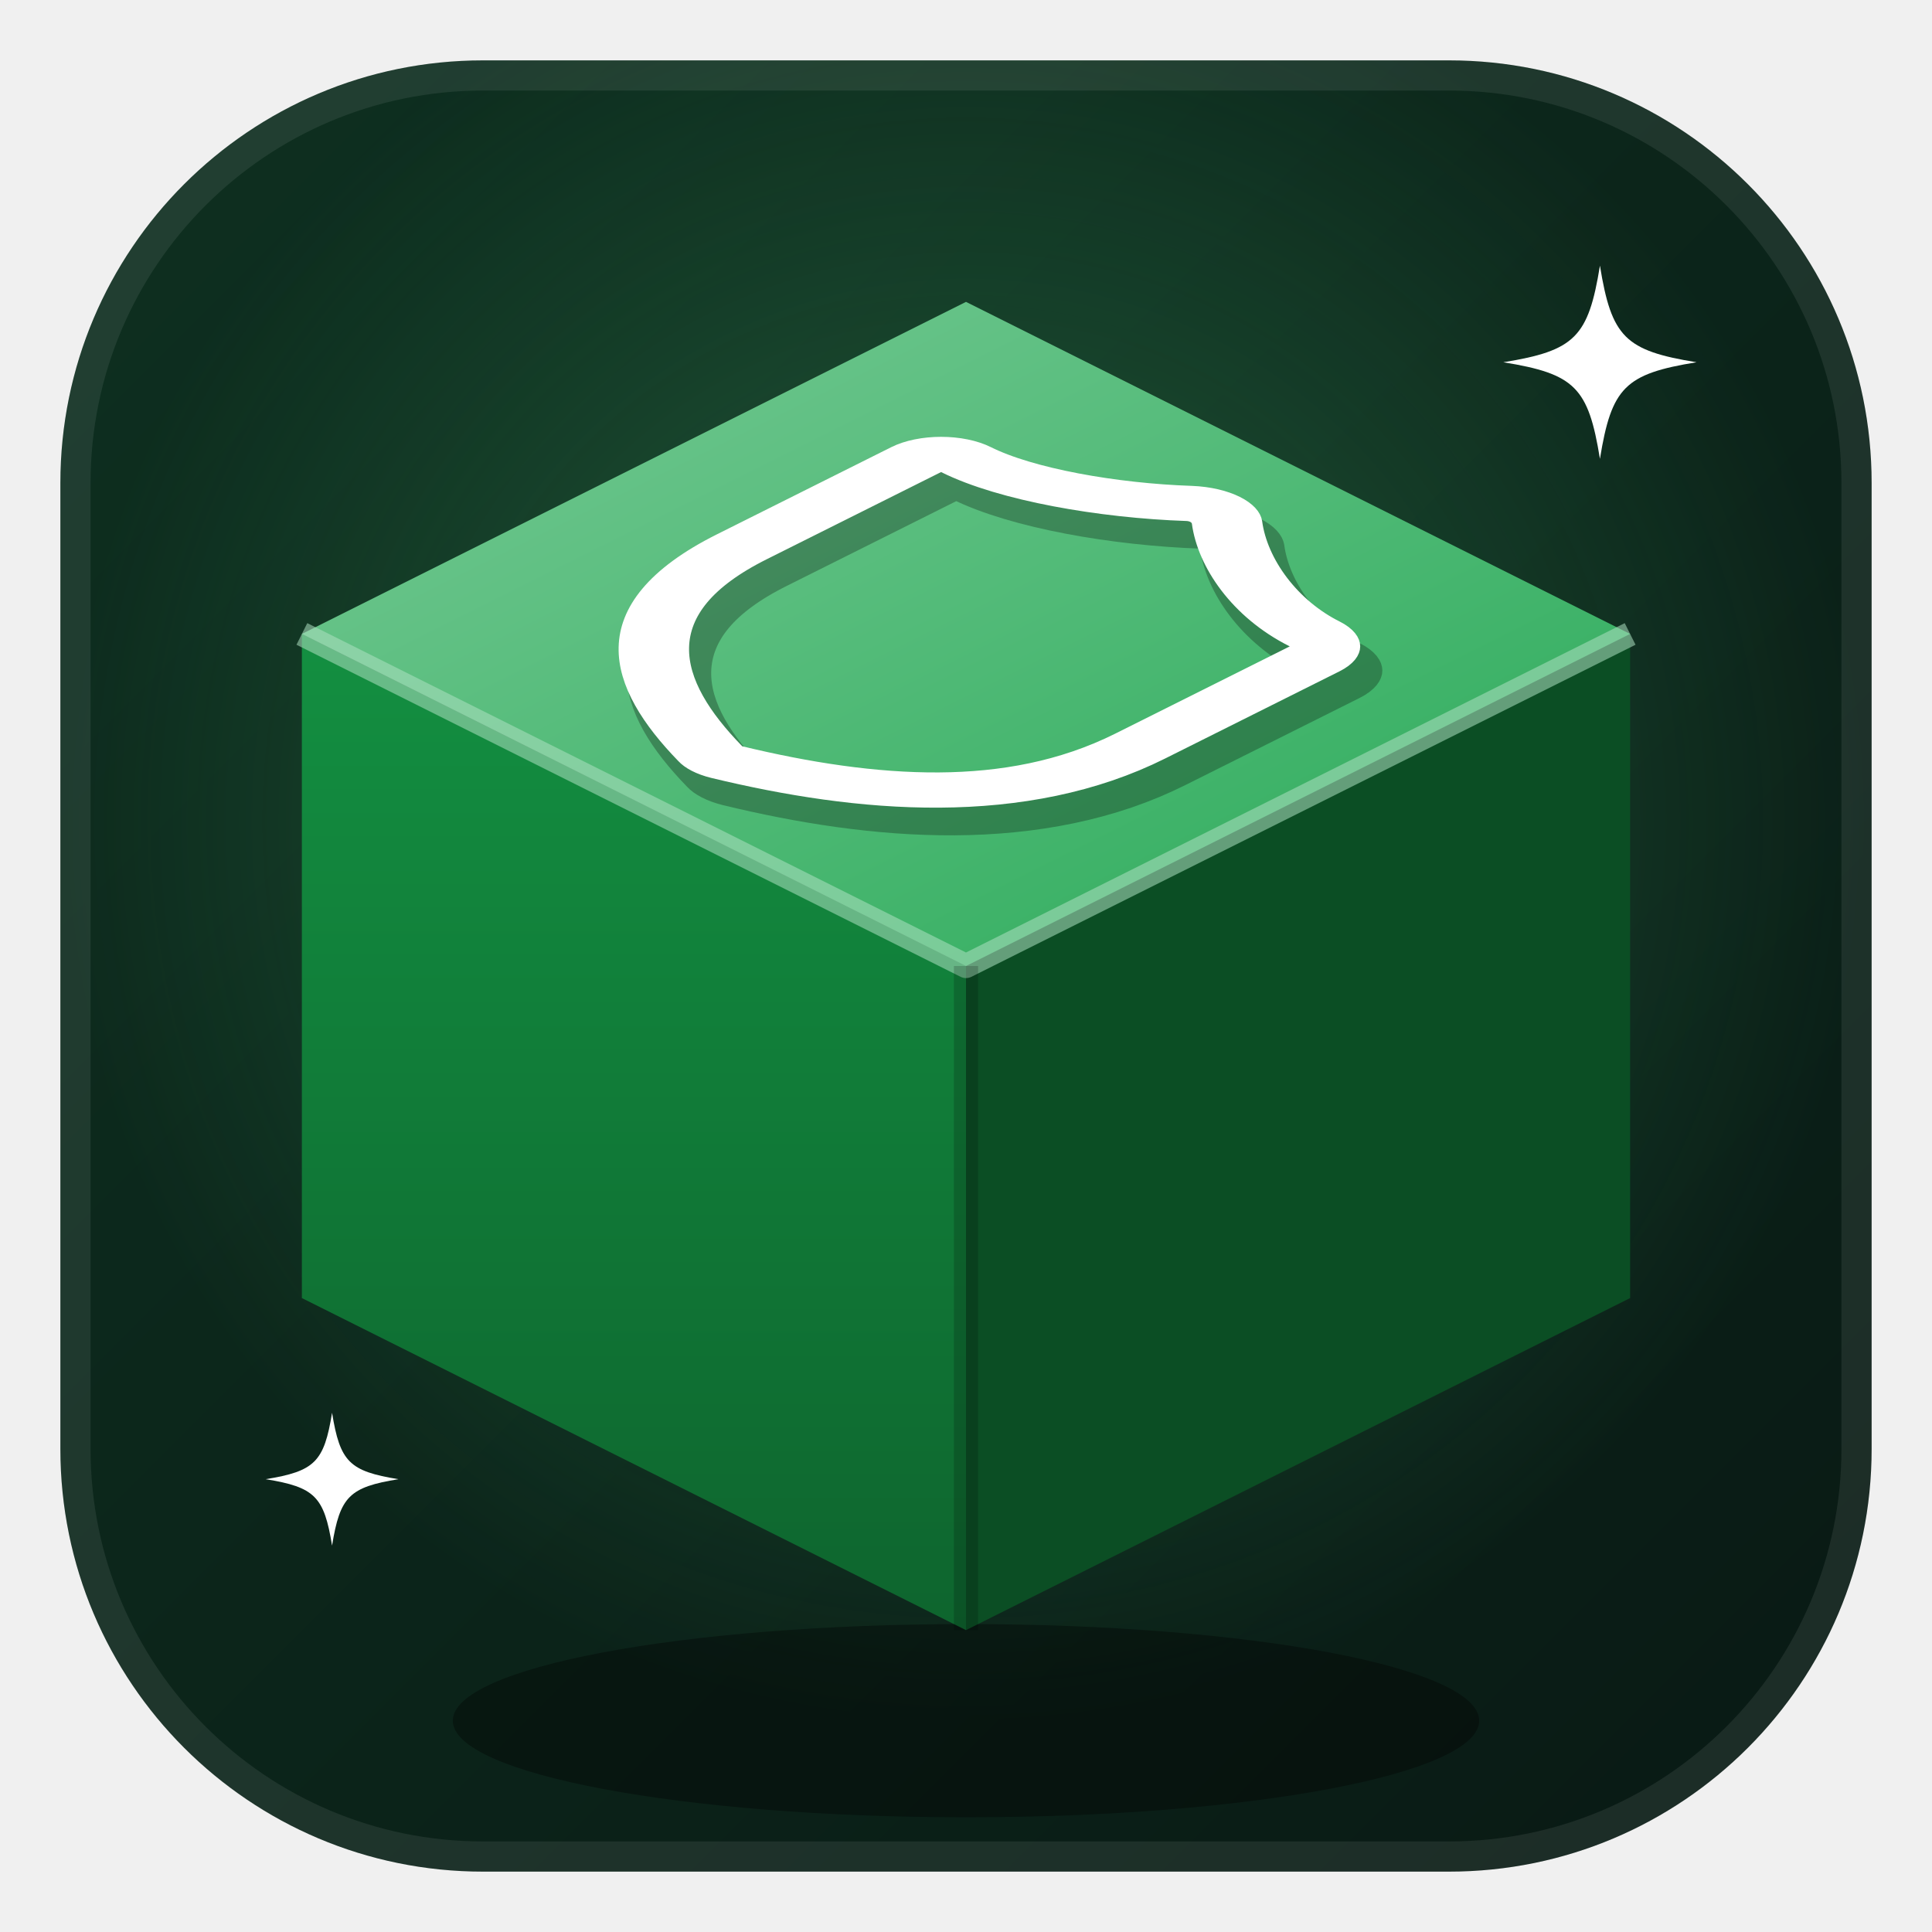
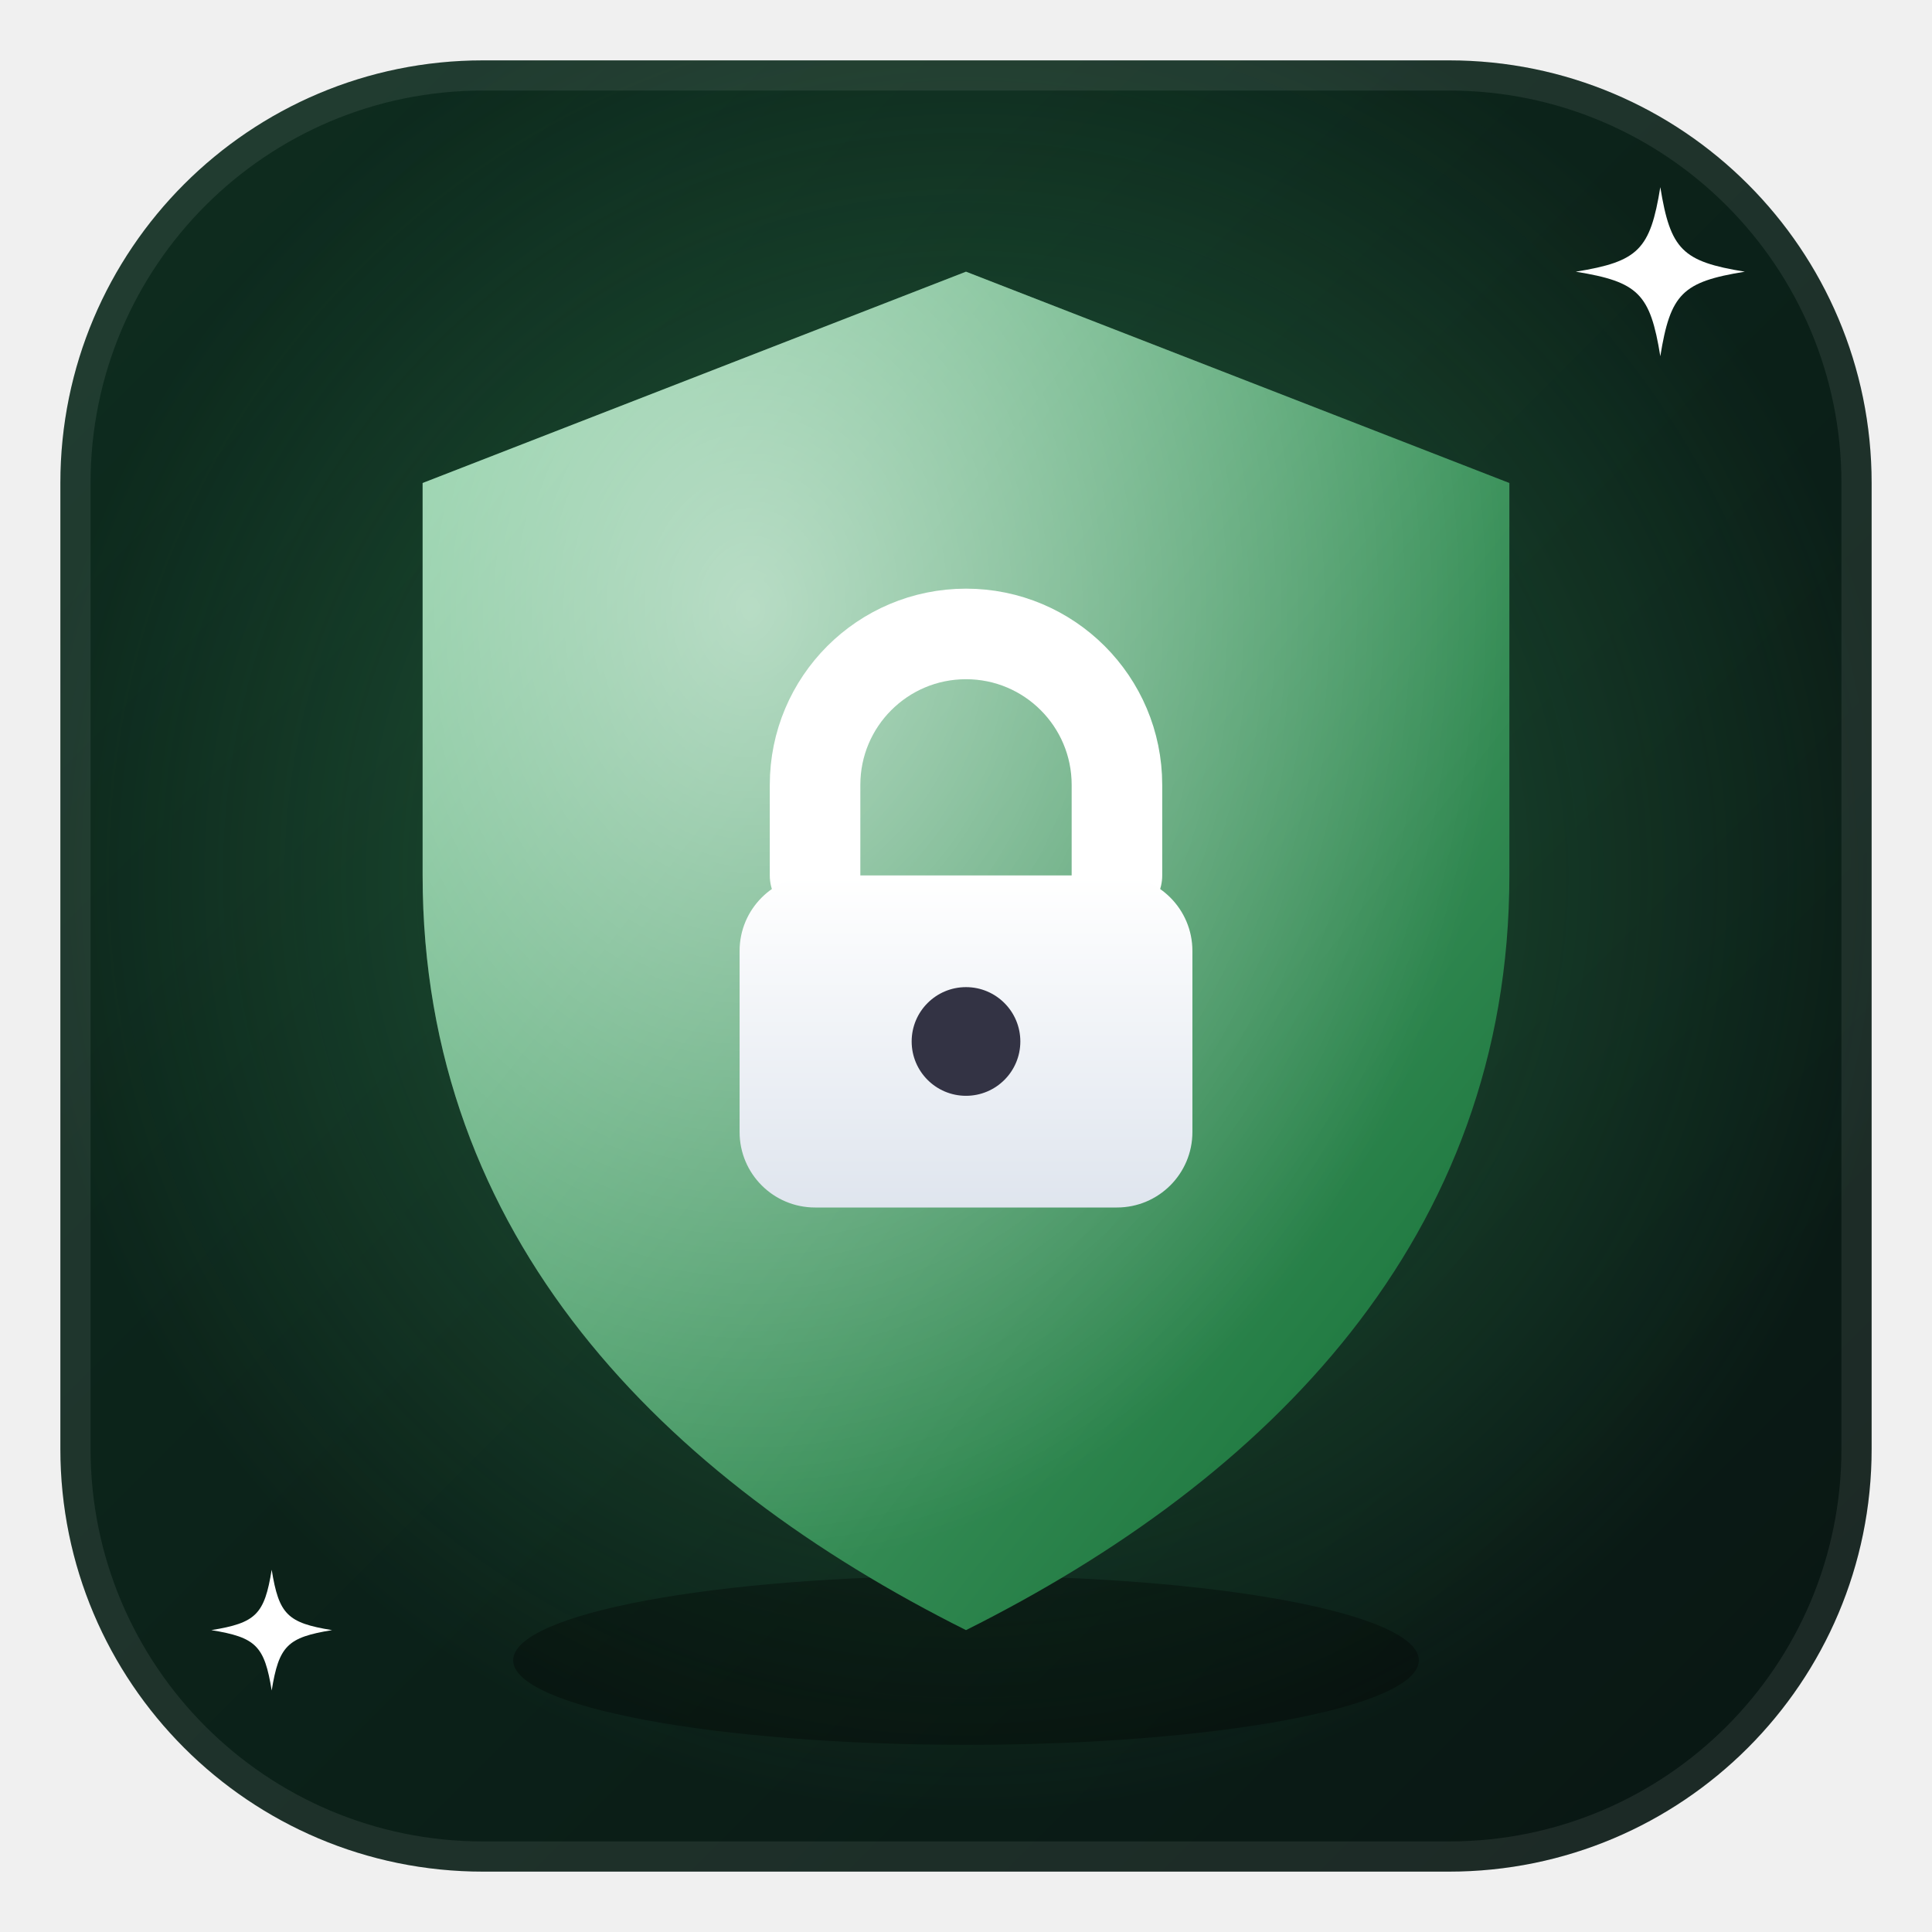
<svg xmlns="http://www.w3.org/2000/svg" viewBox="0 0 64 64" role="img" aria-hidden="true">
  <defs>
    <linearGradient id="bg" x1="0" y1="0" x2="1" y2="1">
-       <stop offset="0" stop-color="#0e3020" />
-       <stop offset="1" stop-color="#091914" />
+       <stop offset="0" stop-color="#0e2d1f" />
+       <stop offset="1" stop-color="#091613" />
    </linearGradient>
-     <radialGradient id="halo" cx=".5" cy=".42" r=".5">
-       <stop offset="0" stop-color="#45b56e" stop-opacity=".38" />
+     <radialGradient id="halo" cx=".5" cy=".45" r=".52">
+       <stop offset="0" stop-color="#45b56e" stop-opacity=".42" />
      <stop offset="1" stop-color="#45b56e" stop-opacity="0" />
    </radialGradient>
-     <linearGradient id="it" x1="0" y1="0" x2="1" y2="1">
-       <stop offset="0" stop-color="#78ca96" />
-       <stop offset="1" stop-color="#29aa58" />
+     <linearGradient id="im" x1="0" y1="0" x2="1" y2="1">
+       <stop offset="0" stop-color="#7fcc9b" />
+       <stop offset="1" stop-color="#0e6a30" />
    </linearGradient>
-     <linearGradient id="il" x1="0" y1="0" x2="0" y2="1">
-       <stop offset="0" stop-color="#138f41" />
-       <stop offset="1" stop-color="#0e652e" />
+     <linearGradient id="iv" x1="0" y1="0" x2="0" y2="1">
+       <stop offset="0" stop-color="#7fcc9b" />
+       <stop offset="1" stop-color="#16a34a" />
    </linearGradient>
-     <linearGradient id="ish" x1="0" y1="0" x2="1" y2="0">
+     <linearGradient id="iw" x1="0" y1="0" x2="0" y2="1">
+       <stop offset="0" stop-color="#ffffff" />
+       <stop offset="1" stop-color="#dfe5ee" />
+     </linearGradient>
+     <linearGradient id="ig" x1="0" y1="0" x2="0" y2="1">
+       <stop offset="0" stop-color="#ffe08a" />
+       <stop offset="1" stop-color="#f2a62b" />
+     </linearGradient>
+     <radialGradient id="ih" cx=".3" cy=".25" r=".7">
+       <stop offset="0" stop-color="#fff" stop-opacity=".55" />
+       <stop offset="1" stop-color="#fff" stop-opacity="0" />
+     </radialGradient>
+     <linearGradient id="is" x1="0" y1="0" x2="1" y2="0">
      <stop offset="0" stop-color="#fff" stop-opacity="0" />
-       <stop offset=".5" stop-color="#fff" stop-opacity=".55" />
+       <stop offset=".5" stop-color="#fff" stop-opacity=".6" />
      <stop offset="1" stop-color="#fff" stop-opacity="0" />
    </linearGradient>
-     <clipPath id="ic">
-       <path d="M32 10 L54 21 L32 32 L10 21 Z" />
-     </clipPath>
  </defs>
-   <style>.ibob,.ishadow{transform-box:fill-box;transform-origin:50% 50%}@keyframes ib{0%,100%{transform:translateY(0)}50%{transform:translateY(-2.2px)}}@keyframes isd{0%,100%{transform:scaleX(1);opacity:.35}50%{transform:scaleX(.86);opacity:.22}}@keyframes is{0%,55%{transform:translateX(0)}100%{transform:translateX(78px)}}@keyframes ig{0%,100%{opacity:.9}50%{opacity:1}}.ibob{animation:ib 4.2s ease-in-out infinite}.ishadow{animation:isd 4.2s ease-in-out infinite}.ishine{animation:is 5.5s ease-in-out infinite}.iglow{animation:ig 4.2s ease-in-out infinite}.sp{transform-box:fill-box;transform-origin:50% 50%;animation:tw 3.2s ease-in-out infinite}@keyframes tw{0%,100%{opacity:.15;transform:scale(.4) rotate(0)}50%{opacity:.95;transform:scale(1) rotate(45deg)}}@media (prefers-reduced-motion:reduce){*{animation:none!important}}</style>
+   <style>.ifl,.ipu,.ibl,.isp,.iwg,.iri,.isd,.ipop{transform-box:fill-box;transform-origin:50% 50%}.igr{transform-box:fill-box;transform-origin:50% 100%}@keyframes ifl{0%,100%{transform:translateY(0)}50%{transform:translateY(-2px)}}.ifl{animation:ifl 4.2s ease-in-out infinite}@keyframes isd{0%,100%{transform:scaleX(1);opacity:.32}50%{transform:scaleX(.85);opacity:.2}}.isd{animation:isd 4.2s ease-in-out infinite}@keyframes ipu{0%,100%{opacity:.55}50%{opacity:1}}.ipu{animation:ipu 2.4s ease-in-out infinite}@keyframes ibl{0%,44%,56%,100%{opacity:1}50%{opacity:.15}}.ibl{animation:ibl 3s steps(1,end) infinite}@keyframes isp{to{transform:rotate(360deg)}}.isp{animation:isp 14s linear infinite}@keyframes iwg{0%,100%{transform:rotate(-6deg)}50%{transform:rotate(6deg)}}.iwg{animation:iwg 3.4s ease-in-out infinite}@keyframes iri{0%{transform:translateY(2px);opacity:.7}100%{transform:translateY(-3.5px);opacity:1}}.iri{animation:iri 1.6s ease-in-out infinite alternate}@keyframes igr{0%,100%{transform:scaleY(.55)}50%{transform:scaleY(1)}}.igr{animation:igr 2.8s ease-in-out infinite}@keyframes ipop{0%,100%{transform:scale(.9)}50%{transform:scale(1.08)}}.ipop{animation:ipop 2.6s ease-in-out infinite}@keyframes ish{0%,60%{transform:translateX(-30px)}100%{transform:translateX(70px)}}.ish{animation:ish 5s ease-in-out infinite}@keyframes idash{to{stroke-dashoffset:-40}}.idash{animation:idash 2.4s linear infinite}@keyframes isw{0%,100%{transform:rotate(-50deg)}50%{transform:rotate(35deg)}}.tw{transform-box:fill-box;transform-origin:50% 50%;animation:tw 3.2s ease-in-out infinite}@keyframes tw{0%,100%{opacity:.15;transform:scale(.4) rotate(0)}50%{opacity:.95;transform:scale(1) rotate(45deg)}}@media (prefers-reduced-motion:reduce){*{animation:none!important}}</style>
  <rect x="2" y="2" width="60" height="60" rx="14" fill="url(#bg)" />
  <rect x="2" y="2" width="60" height="60" rx="14" fill="url(#halo)" />
  <rect x="2.5" y="2.5" width="59" height="59" rx="13.5" fill="none" stroke="#fff" stroke-opacity=".08" />
-   <g class="ibob">
-     <ellipse cx="32" cy="57" rx="17" ry="3.2" fill="#000" opacity=".35" class="ishadow" />
-     <path d="M10 21 L32 32 V54 L10 43 Z" fill="url(#il)" />
-     <path d="M54 21 L32 32 V54 L54 43 Z" fill="#0b4e24" />
-     <path d="M32 10 L54 21 L32 32 L10 21 Z" fill="url(#it)" />
-     <path d="M10 21 L32 32 L54 21" fill="none" stroke="#addfc0" stroke-opacity=".55" stroke-width=".8" stroke-linejoin="round" />
-     <path d="M32 32 V54" stroke="#000" stroke-opacity=".18" stroke-width=".8" />
+   <clipPath id="ic">
+     <path d="M32 9 50 16v13c0 12-8 20-18 25-10-5-18-13-18-25V16z" />
+   </clipPath>
+   <ellipse class="isd" cx="32" cy="55" rx="15" ry="2.8" fill="#000" opacity=".32" />
+   <g class="ifl">
+     <path d="M32 9 50 16v13c0 12-8 20-18 25-10-5-18-13-18-25V16z" fill="url(#im)" />
+     <path d="M32 9 50 16v13c0 12-8 20-18 25-10-5-18-13-18-25V16z" fill="url(#ih)" />
    <g clip-path="url(#ic)">
-       <rect class="ishine" x="-14" y="6" width="14" height="30" fill="url(#ish)" transform="skewX(-25)" />
+       <rect class="ish" x="0" y="0" width="10" height="64" fill="url(#is)" transform="skewX(-20)" />
    </g>
-     <g transform="translate(.5 .8)">
-       <g transform="matrix(0.825 0.4125 -0.825 0.4125 32 11.100)" fill="none" stroke="#000" stroke-opacity=".28" stroke-width="2.4" stroke-linecap="round" stroke-linejoin="round">
-         <path d="M20 13c0 5-3.5 7.5-7.66 8.95a1 1 0 0 1-.67-.01C7.5 20.5 4 18 4 13V6a1 1 0 0 1 1-1c2 0 4.5-1.2 6.24-2.72a1.17 1.17 0 0 1 1.52 0C14.51 3.81 17 5 19 5a1 1 0 0 1 1 1z" />
-       </g>
-     </g>
-     <g class="iglow" transform="matrix(0.825 0.4125 -0.825 0.4125 32 11.100)" fill="none" stroke="#fff" stroke-width="2" stroke-linecap="round" stroke-linejoin="round">
-       <path d="M20 13c0 5-3.5 7.5-7.66 8.95a1 1 0 0 1-.67-.01C7.5 20.5 4 18 4 13V6a1 1 0 0 1 1-1c2 0 4.5-1.2 6.24-2.72a1.17 1.17 0 0 1 1.52 0C14.51 3.81 17 5 19 5a1 1 0 0 1 1 1z" />
-     </g>
+     <path d="M27 29v-3a5 5 0 0 1 10 0v3" fill="none" stroke="#fff" stroke-width="3" stroke-linecap="round" />
+     <rect x="24.5" y="29" width="15" height="11" rx="2.5" fill="url(#iw)" />
+     <circle class="ibl" cx="32" cy="34.5" r="1.8" fill="#334" />
  </g>
-   <g transform="translate(53 12) scale(.32)">
-     <path class="sp" d="M0 -10 C1.2 -2.6 2.6 -1.2 10 0 C2.6 1.2 1.2 2.6 0 10 C-1.2 2.6 -2.6 1.2 -10 0 C-2.6 -1.2 -1.2 -2.6 0 -10Z" fill="#fff" />
+   <g transform="translate(55 9) scale(.28)">
+     <path class="tw" d="M0 -10 C1.2 -2.6 2.6 -1.2 10 0 C2.6 1.2 1.2 2.6 0 10 C-1.2 2.6 -2.6 1.2 -10 0 C-2.6 -1.2 -1.2 -2.6 0 -10Z" fill="#fff" />
  </g>
-   <g transform="translate(11 49) scale(.22)">
-     <path class="sp" style="animation-delay:1.4s" d="M0 -10 C1.2 -2.6 2.6 -1.2 10 0 C2.6 1.2 1.2 2.6 0 10 C-1.2 2.6 -2.6 1.2 -10 0 C-2.6 -1.2 -1.2 -2.6 0 -10Z" fill="#fff" />
+   <g transform="translate(9 54) scale(.2)">
+     <path class="tw" style="animation-delay:1.4s" d="M0 -10 C1.2 -2.6 2.6 -1.2 10 0 C2.6 1.2 1.2 2.6 0 10 C-1.2 2.6 -2.6 1.2 -10 0 C-2.6 -1.2 -1.2 -2.6 0 -10Z" fill="#fff" />
  </g>
</svg>
